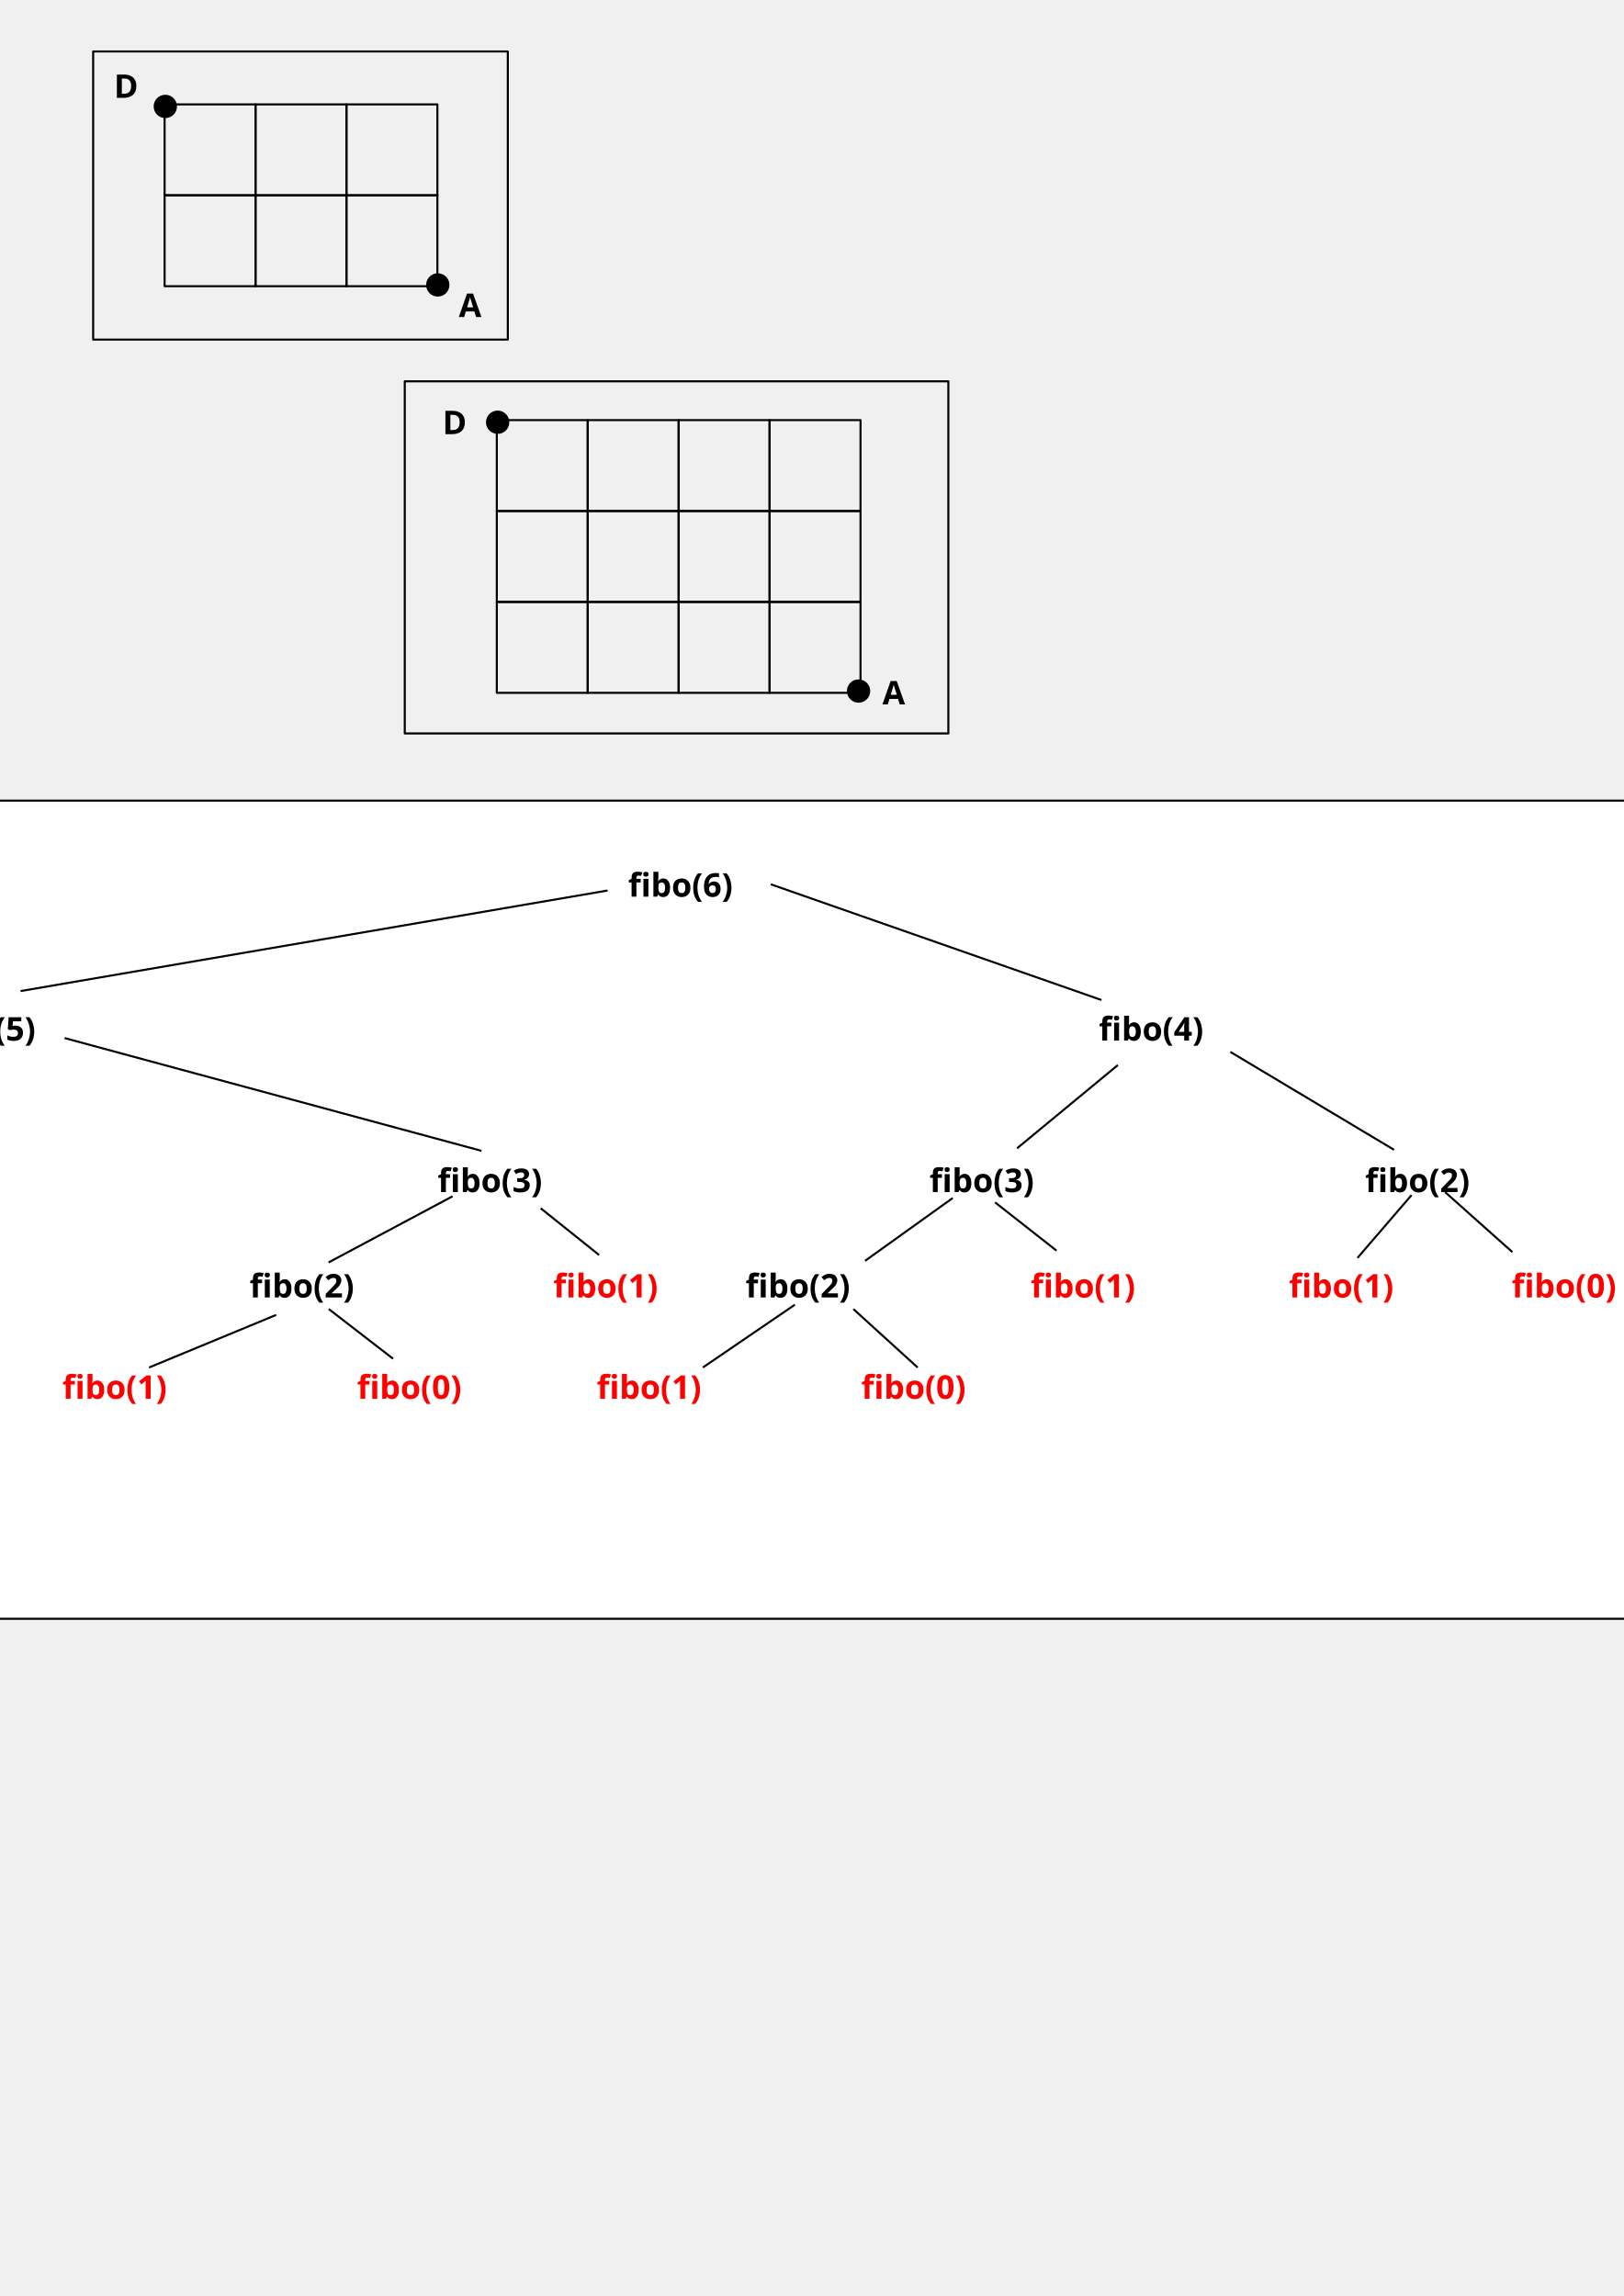
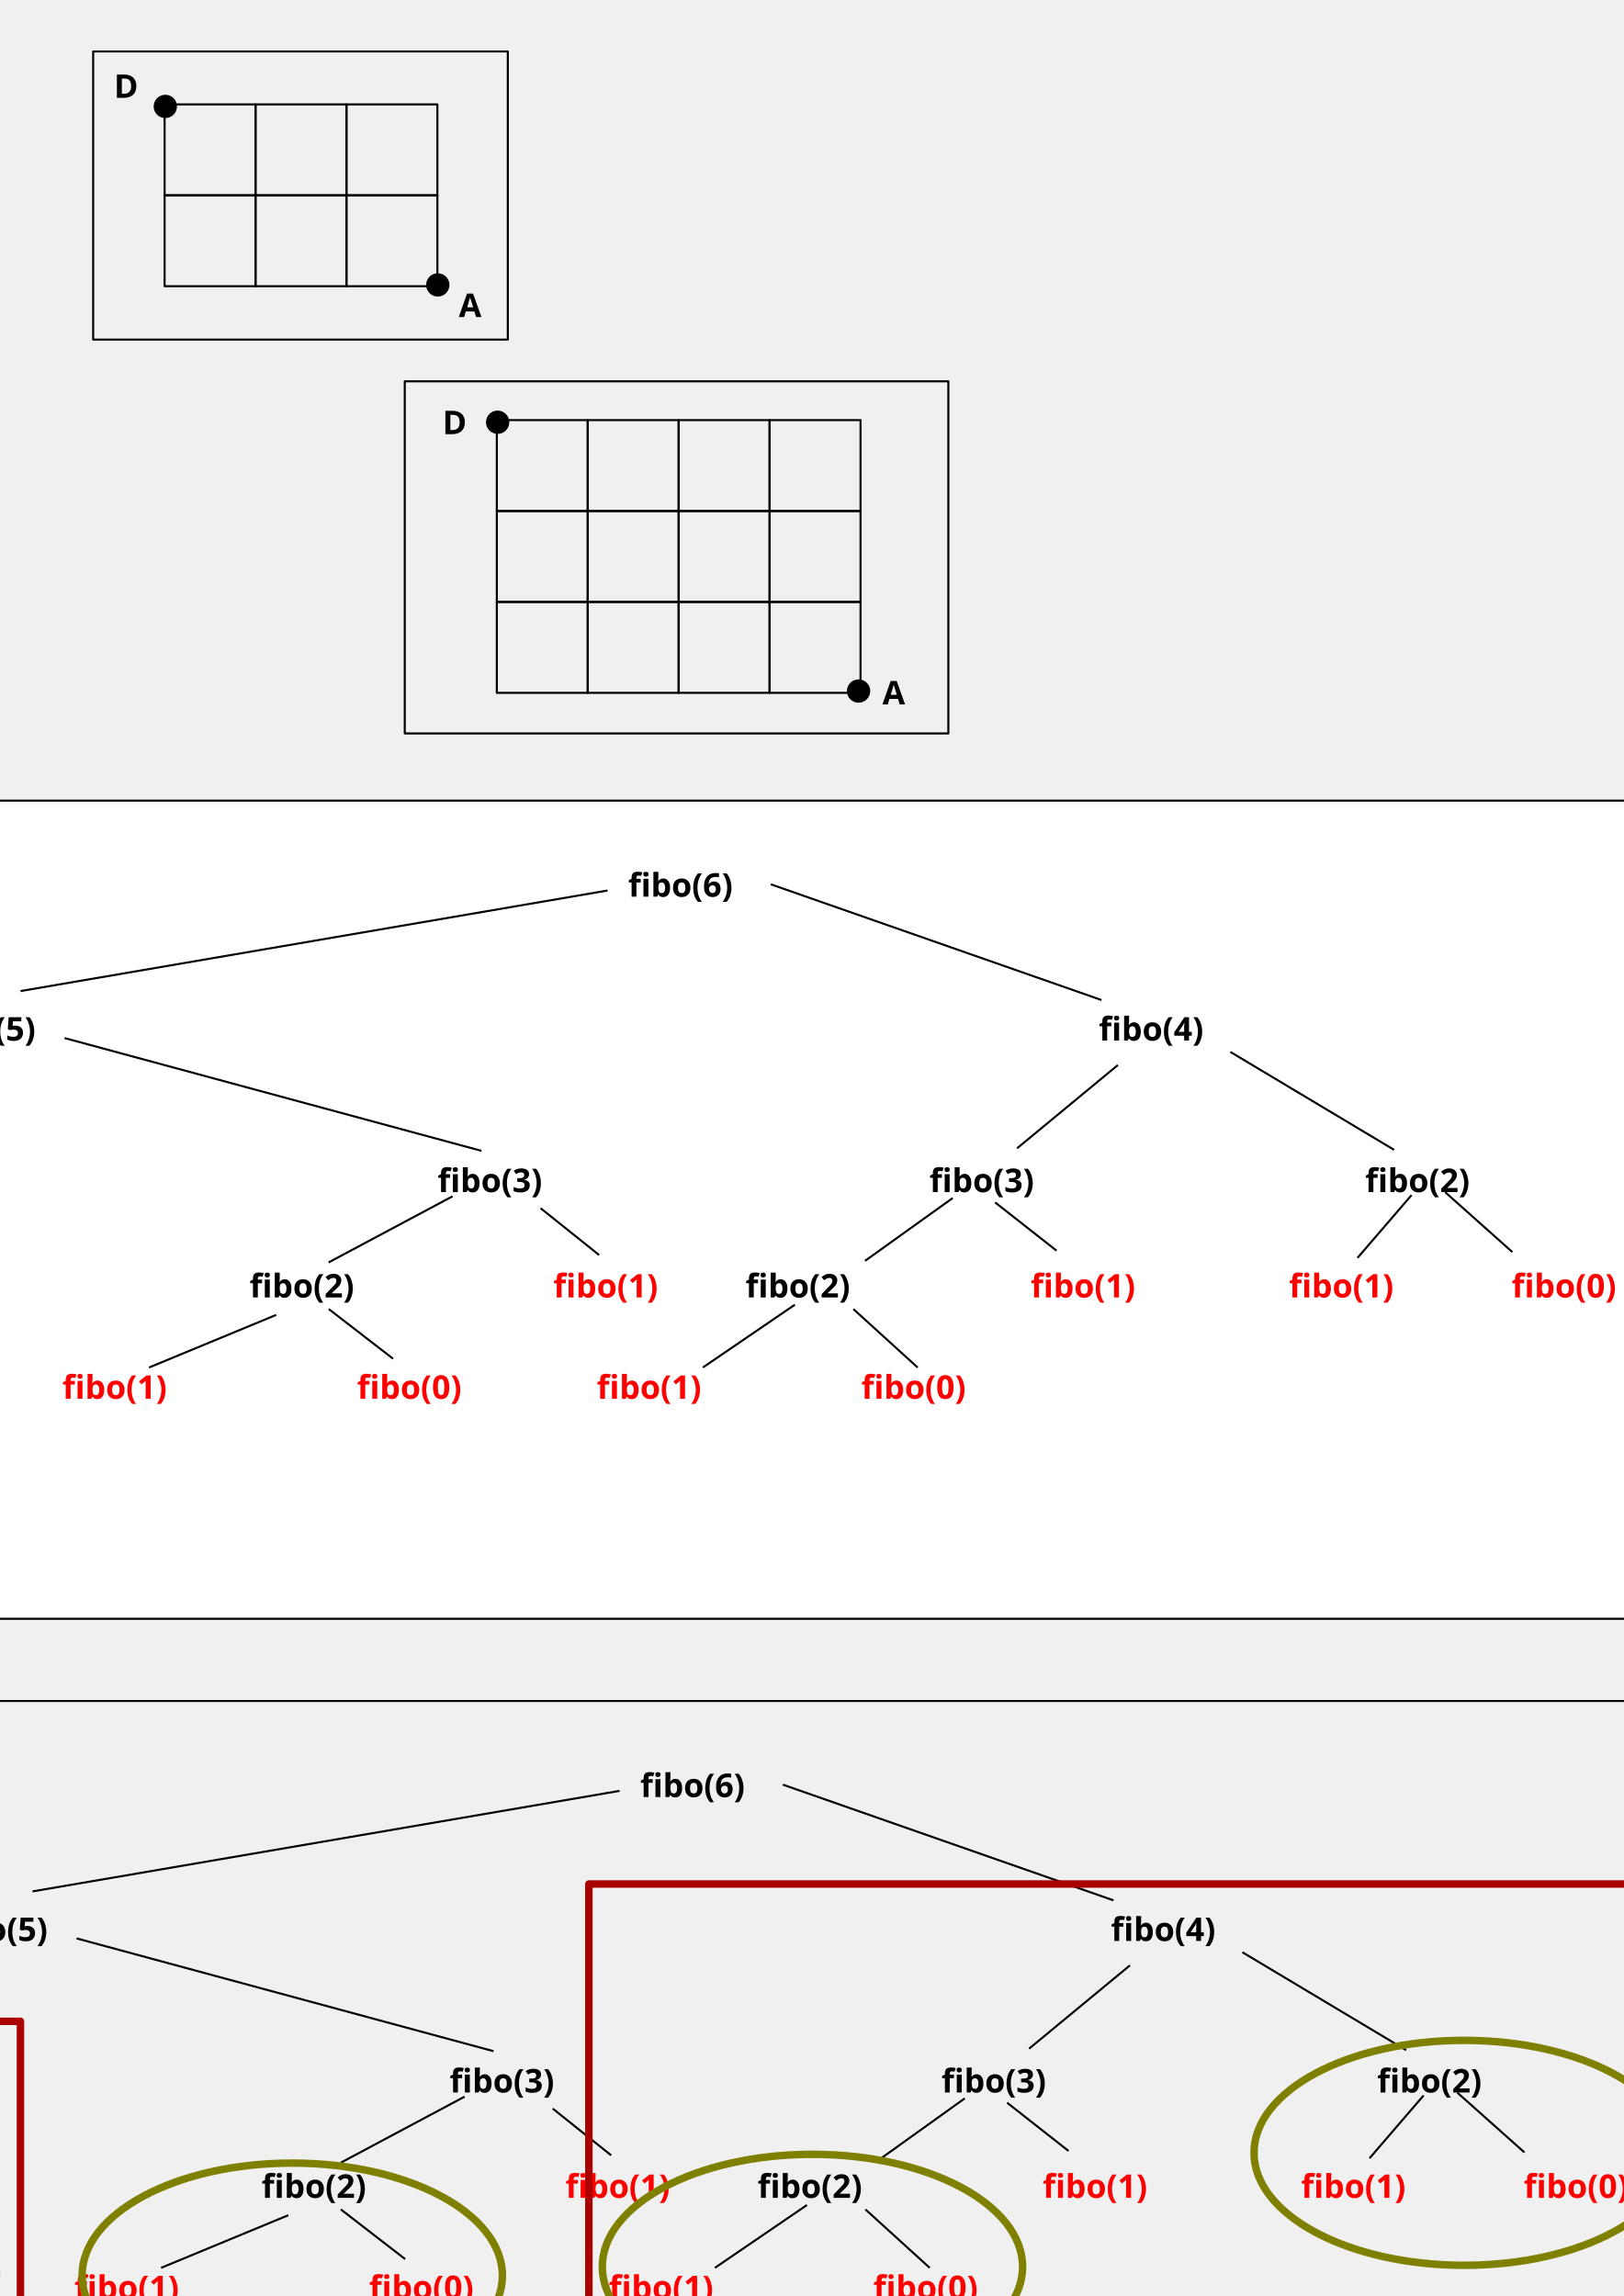
<svg xmlns="http://www.w3.org/2000/svg" width="210mm" height="297mm" viewBox="0 0 210 297" version="1.1" id="svg8">
  <defs id="defs2" />
  <g id="layer1">
    <g id="g1070" transform="translate(0.5669643,-2.645833)">
      <g id="g1055">
        <rect style="fill:none;stroke:#000000;stroke-width:0.265;stroke-linecap:round;stroke-linejoin:round;paint-order:markers fill stroke" id="rect833" width="11.76" height="11.76" x="20.722" y="16.149" />
        <rect style="fill:none;stroke:#000000;stroke-width:0.265;stroke-linecap:round;stroke-linejoin:round;paint-order:markers fill stroke" id="rect833-6" width="11.76" height="11.76" x="32.482" y="16.149" />
        <rect style="fill:none;stroke:#000000;stroke-width:0.265;stroke-linecap:round;stroke-linejoin:round;paint-order:markers fill stroke" id="rect833-8" width="11.76" height="11.76" x="44.242" y="16.149" />
        <rect style="fill:none;stroke:#000000;stroke-width:0.265;stroke-linecap:round;stroke-linejoin:round;paint-order:markers fill stroke" id="rect833-45" width="11.76" height="11.76" x="20.722" y="27.909" />
        <rect style="fill:none;stroke:#000000;stroke-width:0.265;stroke-linecap:round;stroke-linejoin:round;paint-order:markers fill stroke" id="rect833-6-1" width="11.76" height="11.76" x="32.482" y="27.909" />
        <rect style="fill:none;stroke:#000000;stroke-width:0.265;stroke-linecap:round;stroke-linejoin:round;paint-order:markers fill stroke" id="rect833-8-4" width="11.76" height="11.76" x="44.242" y="27.909" />
        <circle style="fill:#000000;stroke:#000000;stroke-width:0.265;stroke-linecap:round;stroke-linejoin:round;paint-order:markers fill stroke" id="path958" cx="20.814" cy="16.412" r="1.375" />
        <circle style="fill:#000000;stroke:#000000;stroke-width:0.265;stroke-linecap:round;stroke-linejoin:round;paint-order:markers fill stroke" id="path958-3" cx="56.053" cy="39.502" r="1.375" />
        <text xml:space="preserve" style="font-weight:bold;font-size:4.233px;line-height:1.25;font-family:sans-serif;-inkscape-font-specification:'sans-serif Bold';stroke-width:0.265" x="14.174" y="15.308" id="text989">
          <tspan id="tspan987" x="14.174" y="15.308" style="stroke-width:0.265">D</tspan>
        </text>
        <text xml:space="preserve" style="font-weight:bold;font-size:4.233px;line-height:1.25;font-family:sans-serif;-inkscape-font-specification:'sans-serif Bold';stroke-width:0.265" x="58.775" y="43.656" id="text993">
          <tspan id="tspan991" x="58.775" y="43.656" style="stroke-width:0.265">A</tspan>
        </text>
      </g>
    </g>
    <g id="g1111" transform="translate(0.1063077,-0.3779807)">
      <g id="g1090">
        <rect style="fill:none;stroke:#000000;stroke-width:0.265;stroke-linecap:round;stroke-linejoin:round;paint-order:markers fill stroke" id="rect833-0" width="11.76" height="11.76" x="75.909" y="66.481" />
        <rect style="fill:none;stroke:#000000;stroke-width:0.265;stroke-linecap:round;stroke-linejoin:round;paint-order:markers fill stroke" id="rect833-6-5" width="11.76" height="11.76" x="87.669" y="66.481" />
        <rect style="fill:none;stroke:#000000;stroke-width:0.265;stroke-linecap:round;stroke-linejoin:round;paint-order:markers fill stroke" id="rect833-8-1" width="11.76" height="11.76" x="99.429" y="66.481" />
        <rect style="fill:none;stroke:#000000;stroke-width:0.265;stroke-linecap:round;stroke-linejoin:round;paint-order:markers fill stroke" id="rect833-45-5" width="11.76" height="11.76" x="75.909" y="78.241" />
        <rect style="fill:none;stroke:#000000;stroke-width:0.265;stroke-linecap:round;stroke-linejoin:round;paint-order:markers fill stroke" id="rect833-6-1-0" width="11.76" height="11.76" x="87.669" y="78.241" />
        <rect style="fill:none;stroke:#000000;stroke-width:0.265;stroke-linecap:round;stroke-linejoin:round;paint-order:markers fill stroke" id="rect833-8-4-8" width="11.76" height="11.76" x="99.429" y="78.241" />
        <rect style="fill:none;stroke:#000000;stroke-width:0.265;stroke-linecap:round;stroke-linejoin:round;paint-order:markers fill stroke" id="rect833-0-4" width="11.76" height="11.76" x="75.909" y="54.721" />
        <rect style="fill:none;stroke:#000000;stroke-width:0.265;stroke-linecap:round;stroke-linejoin:round;paint-order:markers fill stroke" id="rect833-6-5-7" width="11.76" height="11.76" x="87.669" y="54.721" />
        <rect style="fill:none;stroke:#000000;stroke-width:0.265;stroke-linecap:round;stroke-linejoin:round;paint-order:markers fill stroke" id="rect833-8-1-0" width="11.76" height="11.76" x="99.429" y="54.721" />
        <rect style="fill:none;stroke:#000000;stroke-width:0.265;stroke-linecap:round;stroke-linejoin:round;paint-order:markers fill stroke" id="rect833-8-1-5" width="11.76" height="11.76" x="64.149" y="66.481" />
        <rect style="fill:none;stroke:#000000;stroke-width:0.265;stroke-linecap:round;stroke-linejoin:round;paint-order:markers fill stroke" id="rect833-8-4-8-1" width="11.76" height="11.76" x="64.149" y="78.241" />
        <rect style="fill:none;stroke:#000000;stroke-width:0.265;stroke-linecap:round;stroke-linejoin:round;paint-order:markers fill stroke" id="rect833-8-1-0-7" width="11.76" height="11.76" x="64.149" y="54.721" />
        <circle style="fill:#000000;stroke:#000000;stroke-width:0.265;stroke-linecap:round;stroke-linejoin:round;paint-order:markers fill stroke" id="path958-5" cx="64.256" cy="54.996" r="1.375" />
        <circle style="fill:#000000;stroke:#000000;stroke-width:0.265;stroke-linecap:round;stroke-linejoin:round;paint-order:markers fill stroke" id="path958-9" cx="110.936" cy="89.769" r="1.375" />
        <text xml:space="preserve" style="font-weight:bold;font-size:4.233px;line-height:1.25;font-family:sans-serif;-inkscape-font-specification:'sans-serif Bold';stroke-width:0.265" x="57.124" y="56.539" id="text989-6">
          <tspan id="tspan987-0" x="57.124" y="56.539" style="stroke-width:0.265">D</tspan>
        </text>
        <text xml:space="preserve" style="font-weight:bold;font-size:4.233px;line-height:1.25;font-family:sans-serif;-inkscape-font-specification:'sans-serif Bold';stroke-width:0.265" x="114.023" y="91.501" id="text993-6">
          <tspan id="tspan991-4" x="114.023" y="91.501" style="stroke-width:0.265">A</tspan>
        </text>
      </g>
    </g>
    <rect style="fill:none;stroke:#000000;stroke-width:0.265;stroke-linecap:round;stroke-linejoin:round;paint-order:markers fill stroke" id="rect1039" width="53.628" height="37.27" x="12.05" y="6.658" />
    <rect style="fill:none;stroke:#000000;stroke-width:0.265;stroke-linecap:round;stroke-linejoin:round;paint-order:markers fill stroke" id="rect1041" width="70.304" height="45.546" x="52.35" y="49.326" />
    <rect style="fill:#ffffff;stroke:#000000;stroke-width:0.265;stroke-linecap:round;stroke-linejoin:round;paint-order:markers fill stroke" id="rect1483" width="345.092" height="105.833" x="-128.134" y="103.565" />
    <text xml:space="preserve" style="font-weight:bold;font-size:4.233px;line-height:1.25;font-family:sans-serif;-inkscape-font-specification:'sans-serif Bold';fill:#ff0000;stroke-width:0.265" x="195.516" y="167.838" id="text1115-4-0-1-7-4-8">
      <tspan x="195.516" y="167.838" style="fill:#ff0000;stroke-width:0.265" id="tspan1169-6-6-1-7">fibo(0)</tspan>
    </text>
    <text xml:space="preserve" style="font-weight:bold;font-size:4.233px;line-height:1.25;font-family:sans-serif;-inkscape-font-specification:'sans-serif Bold';fill:#ff0000;stroke-width:0.265" x="166.719" y="167.838" id="text1115-4-0-1-7-4-5-4">
      <tspan x="166.719" y="167.838" style="fill:#ff0000;stroke-width:0.265" id="tspan1169-6-6-1-59-0">fibo(1)</tspan>
    </text>
    <path style="fill:none;stroke:#000000;stroke-width:0.265px;stroke-linecap:butt;stroke-linejoin:miter;stroke-opacity:1" d="m 182.562,154.592 -6.993,8.126" id="path1479" />
    <path style="fill:none;stroke:#000000;stroke-width:0.265px;stroke-linecap:butt;stroke-linejoin:miter;stroke-opacity:1" d="m 186.909,154.214 8.693,7.749" id="path1481" />
    <text xml:space="preserve" style="font-weight:bold;font-size:4.233px;line-height:1.25;font-family:sans-serif;-inkscape-font-specification:'sans-serif Bold';stroke-width:0.265" x="176.561" y="154.207" id="text1115-4-0-1-7">
      <tspan x="176.561" y="154.207" style="stroke-width:0.265" id="tspan1169-6-6">fibo(2)</tspan>
    </text>
    <path style="fill:none;stroke:#000000;stroke-width:0.265px;stroke-linecap:butt;stroke-linejoin:miter;stroke-opacity:1" d="m 159.128,136.071 21.167,12.662" id="path1477" />
    <path style="fill:none;stroke:#000000;stroke-width:0.265px;stroke-linecap:butt;stroke-linejoin:miter;stroke-opacity:1" d="m 128.701,155.537 7.938,6.237" id="path1473" />
    <text xml:space="preserve" style="font-weight:bold;font-size:4.233px;line-height:1.25;font-family:sans-serif;-inkscape-font-specification:'sans-serif Bold';fill:#ff0000;stroke-width:0.265" x="133.31" y="167.838" id="text1115-4-0-1-7-4-5">
      <tspan x="133.31" y="167.838" style="fill:#ff0000;stroke-width:0.265" id="tspan1169-6-6-1-59">fibo(1)</tspan>
    </text>
    <text xml:space="preserve" style="font-weight:bold;font-size:4.233px;line-height:1.25;font-family:sans-serif;-inkscape-font-specification:'sans-serif Bold';stroke-width:0.265" x="96.427" y="167.838" id="text1115-4-0-1-7-9">
      <tspan x="96.427" y="167.838" style="stroke-width:0.265" id="tspan1169-6-6-8">fibo(2)</tspan>
    </text>
    <path style="fill:none;stroke:#000000;stroke-width:0.265px;stroke-linecap:butt;stroke-linejoin:miter;stroke-opacity:1" d="m 69.926,156.293 7.56,6.048" id="path1465" />
    <path style="fill:none;stroke:#000000;stroke-width:0.265px;stroke-linecap:butt;stroke-linejoin:miter;stroke-opacity:1" d="m 123.22,154.97 -11.339,8.126" id="path1469" />
    <text xml:space="preserve" style="font-weight:bold;font-size:4.233px;line-height:1.25;font-family:sans-serif;-inkscape-font-specification:'sans-serif Bold';fill:#ff0000;stroke-width:0.265" x="46.18" y="180.934" id="text1115-4-0-1-7-4-8-6">
      <tspan x="46.18" y="180.934" style="fill:#ff0000;stroke-width:0.265" id="tspan1169-6-6-1-7-2">fibo(0)</tspan>
    </text>
    <text xml:space="preserve" style="font-weight:bold;font-size:4.233px;line-height:1.25;font-family:sans-serif;-inkscape-font-specification:'sans-serif Bold';fill:#ff0000;stroke-width:0.265" x="77.183" y="180.934" id="text1115-4-0-1-7-4-4">
      <tspan x="77.183" y="180.934" style="fill:#ff0000;stroke-width:0.265" id="tspan1169-6-6-1-0">fibo(1)</tspan>
    </text>
    <text xml:space="preserve" style="font-weight:bold;font-size:4.233px;line-height:1.25;font-family:sans-serif;-inkscape-font-specification:'sans-serif Bold';fill:#ff0000;stroke-width:0.265" x="111.394" y="180.934" id="text1115-4-0-1-7-4-8-2">
      <tspan x="111.394" y="180.934" style="fill:#ff0000;stroke-width:0.265" id="tspan1169-6-6-1-7-0">fibo(0)</tspan>
    </text>
    <path style="fill:none;stroke:#000000;stroke-width:0.265px;stroke-linecap:butt;stroke-linejoin:miter;stroke-opacity:1" d="m 102.81,168.766 -11.906,8.126" id="path1467" />
    <path style="fill:none;stroke:#000000;stroke-width:0.265px;stroke-linecap:butt;stroke-linejoin:miter;stroke-opacity:1" d="m 42.522,169.333 8.315,6.426" id="path1463" />
    <text xml:space="preserve" style="font-weight:bold;font-size:4.233px;line-height:1.25;font-family:sans-serif;-inkscape-font-specification:'sans-serif Bold';stroke-width:0.265;fill:#ff0000;" x="71.571" y="167.838" id="text1115-4-0-1-7-4-1-5-0">
      <tspan x="71.571" y="167.838" style="stroke-width:0.265;fill:#ff0000;" id="tspan1169-6-6-1-5-3-1">fibo(1)</tspan>
    </text>
    <path style="fill:none;stroke:#000000;stroke-width:0.265px;stroke-linecap:butt;stroke-linejoin:miter;stroke-opacity:1" d="m 110.369,169.333 8.315,7.56" id="path1475" />
    <text xml:space="preserve" style="font-weight:bold;font-size:4.233px;line-height:1.25;font-family:sans-serif;-inkscape-font-specification:'sans-serif Bold';stroke-width:0.265" x="120.214" y="154.207" id="text1115-4-0-2">
      <tspan x="120.214" y="154.207" style="stroke-width:0.265" id="tspan1169-1">fibo(3)</tspan>
    </text>
    <path style="fill:none;stroke:#000000;stroke-width:0.265px;stroke-linecap:butt;stroke-linejoin:miter;stroke-opacity:1" d="m 144.576,137.772 -13.04,10.772" id="path1471" />
    <text xml:space="preserve" style="font-weight:bold;font-size:4.233px;line-height:1.25;font-family:sans-serif;-inkscape-font-specification:'sans-serif Bold';stroke-width:0.265" x="142.13" y="134.605" id="text1115-4">
      <tspan id="tspan1113-8" x="142.13" y="134.605" style="stroke-width:0.265">fibo(4)</tspan>
    </text>
    <path style="fill:none;stroke:#000000;stroke-width:0.265px;stroke-linecap:butt;stroke-linejoin:miter;stroke-opacity:1" d="m 99.692,114.391 42.763,14.967" id="path1417" />
    <text xml:space="preserve" style="font-weight:bold;font-size:4.233px;line-height:1.25;font-family:sans-serif;-inkscape-font-specification:'sans-serif Bold';fill:#ff0000;stroke-width:0.265" x="8.067" y="180.934" id="text1115-4-0-1-7-4-1-5-8">
      <tspan x="8.067" y="180.934" style="fill:#ff0000;stroke-width:0.265" id="tspan1169-6-6-1-5-3-0">fibo(1)</tspan>
    </text>
    <text xml:space="preserve" style="font-weight:bold;font-size:4.233px;line-height:1.25;font-family:sans-serif;-inkscape-font-specification:'sans-serif Bold';stroke-width:0.265" x="32.282" y="167.838" id="text1115-4-0-1-7-3-3">
      <tspan x="32.282" y="167.838" style="stroke-width:0.265" id="tspan1169-6-6-3-5">fibo(2)</tspan>
    </text>
    <path style="fill:none;stroke:#000000;stroke-width:0.265px;stroke-linecap:butt;stroke-linejoin:miter;stroke-opacity:1" d="m 35.719,170.089 -16.442,6.804" id="path1461" />
    <path style="fill:none;stroke:#000000;stroke-width:0.265px;stroke-linecap:butt;stroke-linejoin:miter;stroke-opacity:1" d="m 58.532,154.749 -16.036,8.553" id="path1439" />
    <text xml:space="preserve" style="font-weight:bold;font-size:4.233px;line-height:1.25;font-family:sans-serif;-inkscape-font-specification:'sans-serif Bold';stroke-width:0.265" x="56.604" y="154.207" id="text1115-4-0">
      <tspan x="56.604" y="154.207" style="stroke-width:0.265" id="tspan1169">fibo(3)</tspan>
    </text>
    <path style="fill:none;stroke:#000000;stroke-width:0.265px;stroke-linecap:butt;stroke-linejoin:miter;stroke-opacity:1" d="M 8.352,134.28 62.274,148.869" id="path1437" />
    <text xml:space="preserve" style="font-weight:bold;font-size:4.233px;line-height:1.25;font-family:sans-serif;-inkscape-font-specification:'sans-serif Bold';fill:#ff0000;stroke-width:0.265" x="-54.313" y="180.934" id="text1115-4-0-1-7-4-1-5">
      <tspan x="-54.313" y="180.934" style="fill:#ff0000;stroke-width:0.265" id="tspan1169-6-6-1-5-3">fibo(1)</tspan>
    </text>
    <text xml:space="preserve" style="font-weight:bold;font-size:4.233px;line-height:1.25;font-family:sans-serif;-inkscape-font-specification:'sans-serif Bold';fill:#ff0000;stroke-width:0.265" x="-18.499" y="180.934" id="text1115-4-0-1-7-4-1-5-3">
      <tspan x="-18.499" y="180.934" style="fill:#ff0000;stroke-width:0.265" id="tspan1169-6-6-1-5-3-8">fibo(0)</tspan>
    </text>
    <path style="fill:#ff0000;stroke:#000000;stroke-width:0.265px;stroke-linecap:butt;stroke-linejoin:miter;stroke-opacity:1" d="m -32.34,169.182 -13.898,8.018" id="path1433" />
    <path style="fill:none;stroke:#000000;stroke-width:0.265px;stroke-linecap:butt;stroke-linejoin:miter;stroke-opacity:1" d="m -21.382,170.251 9.622,6.682" id="path1435" />
    <text xml:space="preserve" style="font-weight:bold;font-size:4.233px;line-height:1.25;font-family:sans-serif;-inkscape-font-specification:'sans-serif Bold';stroke-width:0.265" x="-37.742" y="167.838" id="text1115-4-0-1-7-3">
      <tspan x="-37.742" y="167.838" style="stroke-width:0.265" id="tspan1169-6-6-3">fibo(2)</tspan>
    </text>
    <path style="fill:none;stroke:#000000;stroke-width:0.265px;stroke-linecap:butt;stroke-linejoin:miter;stroke-opacity:1" d="m -42.229,155.551 13.096,6.949" id="path1423" />
    <path style="fill:none;stroke:#000000;stroke-width:0.265px;stroke-linecap:butt;stroke-linejoin:miter;stroke-opacity:1" d="m -73.499,168.914 4.276,6.682" id="path1431" />
    <text xml:space="preserve" style="font-weight:bold;font-size:4.233px;line-height:1.25;font-family:sans-serif;-inkscape-font-specification:'sans-serif Bold';fill:#ff0000;stroke-width:0.265" x="-76.497" y="180.934" id="text1115-4-0-1-7-4-1">
      <tspan x="-76.497" y="180.934" style="fill:#ff0000;stroke-width:0.265" id="tspan1169-6-6-1-5">fibo(1)</tspan>
    </text>
    <text xml:space="preserve" style="font-weight:bold;font-size:4.233px;line-height:1.25;font-family:sans-serif;-inkscape-font-specification:'sans-serif Bold';stroke-width:0.265;fill:#ff0000;" x="-120.863" y="196.169" id="text1115-4-0-1-7-4">
      <tspan x="-120.863" y="196.169" style="stroke-width:0.265;fill:#ff0000;" id="tspan1169-6-6-1">fibo(1)</tspan>
    </text>
    <text xml:space="preserve" style="font-weight:bold;font-size:4.233px;line-height:1.25;font-family:sans-serif;-inkscape-font-specification:'sans-serif Bold';fill:#ff0000;stroke-width:0.265" x="-92.533" y="196.169" id="text1115-4-0-1-7-4-8-0">
      <tspan x="-92.533" y="196.169" style="fill:#ff0000;stroke-width:0.265" id="tspan1169-6-6-1-7-1">fibo(0)</tspan>
    </text>
    <path style="fill:none;stroke:#000000;stroke-width:0.265px;stroke-linecap:butt;stroke-linejoin:miter;stroke-opacity:1" d="m -93.544,182.011 9.354,9.622" id="path1429" />
    <text xml:space="preserve" style="font-weight:bold;font-size:4.233px;line-height:1.25;font-family:sans-serif;-inkscape-font-specification:'sans-serif Bold';stroke-width:0.265" x="-104.827" y="180.934" id="text1115-4-0-1-7-6">
      <tspan x="-104.827" y="180.934" style="stroke-width:0.265" id="tspan1169-6-6-7">fibo(2)</tspan>
    </text>
    <text xml:space="preserve" style="font-weight:bold;font-size:4.233px;line-height:1.25;font-family:sans-serif;-inkscape-font-specification:'sans-serif Bold';stroke-width:0.265" x="-86.653" y="167.838" id="text1115-4-0-1">
      <tspan x="-86.653" y="167.838" style="stroke-width:0.265" id="tspan1169-6">fibo(3)</tspan>
    </text>
    <text xml:space="preserve" style="font-weight:bold;font-size:4.233px;line-height:1.25;font-family:sans-serif;-inkscape-font-specification:'sans-serif Bold';stroke-width:0.265" x="-59.391" y="154.207" id="text1115-4-8">
      <tspan id="tspan1113-8-4" x="-59.391" y="154.207" style="stroke-width:0.265">fibo(4)</tspan>
    </text>
    <path style="fill:none;stroke:#000000;stroke-width:0.265px;stroke-linecap:butt;stroke-linejoin:miter;stroke-opacity:1" d="m -58.799,153.947 -18.442,6.682" id="path1421" />
    <path style="fill:none;stroke:#000000;stroke-width:0.265px;stroke-linecap:butt;stroke-linejoin:miter;stroke-opacity:1" d="m -103.166,182.812 -10.958,8.018" id="path1427" />
    <path style="fill:none;stroke:#000000;stroke-width:0.265px;stroke-linecap:butt;stroke-linejoin:miter;stroke-opacity:1" d="m -86.935,168.577 -9.449,6.048" id="path1441" />
    <path style="fill:none;stroke:#000000;stroke-width:0.265px;stroke-linecap:butt;stroke-linejoin:miter;stroke-opacity:1" d="m -12.736,137.571 -27.224,10.496" id="path1419" />
    <text xml:space="preserve" style="font-weight:bold;font-size:4.233px;line-height:1.25;font-family:sans-serif;-inkscape-font-specification:'sans-serif Bold';stroke-width:0.265" x="-8.922" y="134.605" id="text1115-5">
      <tspan id="tspan1113-4" x="-8.922" y="134.605" style="stroke-width:0.265">fibo(5)</tspan>
    </text>
    <path style="fill:none;stroke:#000000;stroke-width:0.265px;stroke-linecap:butt;stroke-linejoin:miter;stroke-opacity:1" d="M 78.577,115.193 2.655,128.198" id="path1415" />
    <text xml:space="preserve" style="font-weight:bold;font-size:4.233px;line-height:1.25;font-family:sans-serif;-inkscape-font-specification:'sans-serif Bold';stroke-width:0.265" x="81.25" y="115.995" id="text1115">
      <tspan id="tspan1113" x="81.25" y="115.995" style="stroke-width:0.265">fibo(6)</tspan>
    </text>
+     <rect style="fill:none;stroke:#000000;stroke-width:0.265;stroke-linecap:round;stroke-linejoin:round;paint-order:markers fill stroke" id="rect1483-4" width="345.092" height="105.833" x="-126.576" y="220.029" />
+     <text xml:space="preserve" style="font-weight:bold;font-size:4.233px;line-height:1.25;font-family:sans-serif;-inkscape-font-specification:'sans-serif Bold';fill:#ff0000;stroke-width:0.265" x="197.074" y="284.302" id="text1115-4-0-1-7-4-8-26">
+       <tspan x="197.074" y="284.302" style="fill:#ff0000;stroke-width:0.265" id="tspan1169-6-6-1-7-5">fibo(0)</tspan>
+     </text>
+     <text xml:space="preserve" style="font-weight:bold;font-size:4.233px;line-height:1.25;font-family:sans-serif;-inkscape-font-specification:'sans-serif Bold';fill:#ff0000;stroke-width:0.265" x="168.277" y="284.302" id="text1115-4-0-1-7-4-5-4-2">
+       <tspan x="168.277" y="284.302" style="fill:#ff0000;stroke-width:0.265" id="tspan1169-6-6-1-59-0-3">fibo(1)</tspan>
+     </text>
+     <path style="fill:none;stroke:#000000;stroke-width:0.265px;stroke-linecap:butt;stroke-linejoin:miter;stroke-opacity:1" d="m 184.121,271.056 -6.993,8.126" id="path1479-7" />
+     <path style="fill:none;stroke:#000000;stroke-width:0.265px;stroke-linecap:butt;stroke-linejoin:miter;stroke-opacity:1" d="m 188.467,270.678 8.693,7.749" id="path1481-5" />
+     <text xml:space="preserve" style="font-weight:bold;font-size:4.233px;line-height:1.25;font-family:sans-serif;-inkscape-font-specification:'sans-serif Bold';stroke-width:0.265" x="178.119" y="270.671" id="text1115-4-0-1-7-32">
+       <tspan x="178.119" y="270.671" style="stroke-width:0.265" id="tspan1169-6-6-6">fibo(2)</tspan>
+     </text>
+     <path style="fill:none;stroke:#000000;stroke-width:0.265px;stroke-linecap:butt;stroke-linejoin:miter;stroke-opacity:1" d="m 160.686,252.535 21.167,12.662" id="path1477-1" />
+     <path style="fill:none;stroke:#000000;stroke-width:0.265px;stroke-linecap:butt;stroke-linejoin:miter;stroke-opacity:1" d="m 130.259,272.001 7.938,6.237" id="path1473-6" />
+     <text xml:space="preserve" style="font-weight:bold;font-size:4.233px;line-height:1.25;font-family:sans-serif;-inkscape-font-specification:'sans-serif Bold';fill:#ff0000;stroke-width:0.265" x="134.868" y="284.302" id="text1115-4-0-1-7-4-5-5">
+       <tspan x="134.868" y="284.302" style="fill:#ff0000;stroke-width:0.265" id="tspan1169-6-6-1-59-3">fibo(1)</tspan>
+     </text>
+     <text xml:space="preserve" style="font-weight:bold;font-size:4.233px;line-height:1.25;font-family:sans-serif;-inkscape-font-specification:'sans-serif Bold';stroke-width:0.265" x="97.985" y="284.302" id="text1115-4-0-1-7-9-9">
+       <tspan x="97.985" y="284.302" style="stroke-width:0.265" id="tspan1169-6-6-8-7">fibo(2)</tspan>
+     </text>
+     <path style="fill:none;stroke:#000000;stroke-width:0.265px;stroke-linecap:butt;stroke-linejoin:miter;stroke-opacity:1" d="m 71.484,272.757 7.56,6.048" id="path1465-9" />
+     <path style="fill:none;stroke:#000000;stroke-width:0.265px;stroke-linecap:butt;stroke-linejoin:miter;stroke-opacity:1" d="m 124.778,271.434 -11.339,8.126" id="path1469-3" />
+     <text xml:space="preserve" style="font-weight:bold;font-size:4.233px;line-height:1.25;font-family:sans-serif;-inkscape-font-specification:'sans-serif Bold';fill:#ff0000;stroke-width:0.265" x="47.738" y="297.398" id="text1115-4-0-1-7-4-8-6-0">
+       <tspan x="47.738" y="297.398" style="fill:#ff0000;stroke-width:0.265" id="tspan1169-6-6-1-7-2-8">fibo(0)</tspan>
+     </text>
+     <text xml:space="preserve" style="font-weight:bold;font-size:4.233px;line-height:1.25;font-family:sans-serif;-inkscape-font-specification:'sans-serif Bold';fill:#ff0000;stroke-width:0.265" x="78.742" y="297.398" id="text1115-4-0-1-7-4-4-7">
+       <tspan x="78.742" y="297.398" style="fill:#ff0000;stroke-width:0.265" id="tspan1169-6-6-1-0-6">fibo(1)</tspan>
+     </text>
+     <text xml:space="preserve" style="font-weight:bold;font-size:4.233px;line-height:1.25;font-family:sans-serif;-inkscape-font-specification:'sans-serif Bold';fill:#ff0000;stroke-width:0.265" x="112.952" y="297.398" id="text1115-4-0-1-7-4-8-2-0">
+       <tspan x="112.952" y="297.398" style="fill:#ff0000;stroke-width:0.265" id="tspan1169-6-6-1-7-0-5">fibo(0)</tspan>
+     </text>
+     <path style="fill:none;stroke:#000000;stroke-width:0.265px;stroke-linecap:butt;stroke-linejoin:miter;stroke-opacity:1" d="m 104.368,285.23 -11.906,8.126" id="path1467-2" />
+     <path style="fill:none;stroke:#000000;stroke-width:0.265px;stroke-linecap:butt;stroke-linejoin:miter;stroke-opacity:1" d="m 44.08,285.797 8.315,6.426" id="path1463-7" />
+     <text xml:space="preserve" style="font-weight:bold;font-size:4.233px;line-height:1.25;font-family:sans-serif;-inkscape-font-specification:'sans-serif Bold';fill:#ff0000;stroke-width:0.265" x="73.129" y="284.302" id="text1115-4-0-1-7-4-1-5-0-7">
+       <tspan x="73.129" y="284.302" style="fill:#ff0000;stroke-width:0.265" id="tspan1169-6-6-1-5-3-1-4">fibo(1)</tspan>
+     </text>
+     <path style="fill:none;stroke:#000000;stroke-width:0.265px;stroke-linecap:butt;stroke-linejoin:miter;stroke-opacity:1" d="m 111.927,285.797 8.315,7.56" id="path1475-2" />
+     <text xml:space="preserve" style="font-weight:bold;font-size:4.233px;line-height:1.25;font-family:sans-serif;-inkscape-font-specification:'sans-serif Bold';stroke-width:0.265" x="121.772" y="270.671" id="text1115-4-0-2-4">
+       <tspan x="121.772" y="270.671" style="stroke-width:0.265" id="tspan1169-1-0">fibo(3)</tspan>
+     </text>
+     <path style="fill:none;stroke:#000000;stroke-width:0.265px;stroke-linecap:butt;stroke-linejoin:miter;stroke-opacity:1" d="m 146.134,254.236 -13.04,10.772" id="path1471-7" />
+     <text xml:space="preserve" style="font-weight:bold;font-size:4.233px;line-height:1.25;font-family:sans-serif;-inkscape-font-specification:'sans-serif Bold';stroke-width:0.265" x="143.688" y="251.069" id="text1115-4-7">
+       <tspan id="tspan1113-8-41" x="143.688" y="251.069" style="stroke-width:0.265">fibo(4)</tspan>
+     </text>
+     <path style="fill:none;stroke:#000000;stroke-width:0.265px;stroke-linecap:butt;stroke-linejoin:miter;stroke-opacity:1" d="m 101.25,230.855 42.763,14.967" id="path1417-4" />
+     <text xml:space="preserve" style="font-weight:bold;font-size:4.233px;line-height:1.25;font-family:sans-serif;-inkscape-font-specification:'sans-serif Bold';fill:#ff0000;stroke-width:0.265" x="9.625" y="297.398" id="text1115-4-0-1-7-4-1-5-8-8">
+       <tspan x="9.625" y="297.398" style="fill:#ff0000;stroke-width:0.265" id="tspan1169-6-6-1-5-3-0-7">fibo(1)</tspan>
+     </text>
+     <text xml:space="preserve" style="font-weight:bold;font-size:4.233px;line-height:1.25;font-family:sans-serif;-inkscape-font-specification:'sans-serif Bold';stroke-width:0.265" x="33.84" y="284.302" id="text1115-4-0-1-7-3-3-4">
+       <tspan x="33.84" y="284.302" style="stroke-width:0.265" id="tspan1169-6-6-3-5-6">fibo(2)</tspan>
+     </text>
+     <path style="fill:none;stroke:#000000;stroke-width:0.265px;stroke-linecap:butt;stroke-linejoin:miter;stroke-opacity:1" d="m 37.277,286.553 -16.442,6.804" id="path1461-7" />
+     <path style="fill:none;stroke:#000000;stroke-width:0.265px;stroke-linecap:butt;stroke-linejoin:miter;stroke-opacity:1" d="m 60.09,271.213 -16.036,8.553" id="path1439-0" />
+     <text xml:space="preserve" style="font-weight:bold;font-size:4.233px;line-height:1.25;font-family:sans-serif;-inkscape-font-specification:'sans-serif Bold';stroke-width:0.265" x="58.162" y="270.671" id="text1115-4-0-3">
+       <tspan x="58.162" y="270.671" style="stroke-width:0.265" id="tspan1169-0">fibo(3)</tspan>
+     </text>
+     <path style="fill:none;stroke:#000000;stroke-width:0.265px;stroke-linecap:butt;stroke-linejoin:miter;stroke-opacity:1" d="M 9.91,250.744 63.832,265.333" id="path1437-3" />
+     <text xml:space="preserve" style="font-weight:bold;font-size:4.233px;line-height:1.25;font-family:sans-serif;-inkscape-font-specification:'sans-serif Bold';fill:#ff0000;stroke-width:0.265" x="-52.755" y="297.398" id="text1115-4-0-1-7-4-1-5-08">
+       <tspan x="-52.755" y="297.398" style="fill:#ff0000;stroke-width:0.265" id="tspan1169-6-6-1-5-3-7">fibo(1)</tspan>
+     </text>
+     <text xml:space="preserve" style="font-weight:bold;font-size:4.233px;line-height:1.25;font-family:sans-serif;-inkscape-font-specification:'sans-serif Bold';fill:#ff0000;stroke-width:0.265" x="-16.941" y="297.398" id="text1115-4-0-1-7-4-1-5-3-7">
+       <tspan x="-16.941" y="297.398" style="fill:#ff0000;stroke-width:0.265" id="tspan1169-6-6-1-5-3-8-7">fibo(0)</tspan>
+     </text>
+     <path style="fill:#ff0000;stroke:#000000;stroke-width:0.265px;stroke-linecap:butt;stroke-linejoin:miter;stroke-opacity:1" d="m -30.781,285.645 -13.898,8.018" id="path1433-0" />
+     <path style="fill:none;stroke:#000000;stroke-width:0.265px;stroke-linecap:butt;stroke-linejoin:miter;stroke-opacity:1" d="m -19.823,286.714 9.622,6.682" id="path1435-0" />
+     <text xml:space="preserve" style="font-weight:bold;font-size:4.233px;line-height:1.25;font-family:sans-serif;-inkscape-font-specification:'sans-serif Bold';stroke-width:0.265" x="-36.184" y="284.302" id="text1115-4-0-1-7-3-33">
+       <tspan x="-36.184" y="284.302" style="stroke-width:0.265" id="tspan1169-6-6-3-8">fibo(2)</tspan>
+     </text>
+     <path style="fill:none;stroke:#000000;stroke-width:0.265px;stroke-linecap:butt;stroke-linejoin:miter;stroke-opacity:1" d="m -40.67,272.014 13.096,6.949" id="path1423-3" />
+     <path style="fill:none;stroke:#000000;stroke-width:0.265px;stroke-linecap:butt;stroke-linejoin:miter;stroke-opacity:1" d="m -71.941,285.378 4.276,6.682" id="path1431-6" />
+     <text xml:space="preserve" style="font-weight:bold;font-size:4.233px;line-height:1.25;font-family:sans-serif;-inkscape-font-specification:'sans-serif Bold';fill:#ff0000;stroke-width:0.265" x="-74.938" y="297.398" id="text1115-4-0-1-7-4-1-0">
+       <tspan x="-74.938" y="297.398" style="fill:#ff0000;stroke-width:0.265" id="tspan1169-6-6-1-5-0">fibo(1)</tspan>
+     </text>
+     <text xml:space="preserve" style="font-weight:bold;font-size:4.233px;line-height:1.25;font-family:sans-serif;-inkscape-font-specification:'sans-serif Bold';fill:#ff0000;stroke-width:0.265" x="-119.305" y="312.632" id="text1115-4-0-1-7-4-46">
+       <tspan x="-119.305" y="312.632" style="fill:#ff0000;stroke-width:0.265" id="tspan1169-6-6-1-58">fibo(1)</tspan>
+     </text>
+     <text xml:space="preserve" style="font-weight:bold;font-size:4.233px;line-height:1.25;font-family:sans-serif;-inkscape-font-specification:'sans-serif Bold';fill:#ff0000;stroke-width:0.265" x="-90.975" y="312.632" id="text1115-4-0-1-7-4-8-0-4">
+       <tspan x="-90.975" y="312.632" style="fill:#ff0000;stroke-width:0.265" id="tspan1169-6-6-1-7-1-6">fibo(0)</tspan>
+     </text>
+     <path style="fill:none;stroke:#000000;stroke-width:0.265px;stroke-linecap:butt;stroke-linejoin:miter;stroke-opacity:1" d="m -91.986,298.474 9.354,9.622" id="path1429-8" />
+     <text xml:space="preserve" style="font-weight:bold;font-size:4.233px;line-height:1.25;font-family:sans-serif;-inkscape-font-specification:'sans-serif Bold';stroke-width:0.265" x="-103.269" y="297.398" id="text1115-4-0-1-7-6-9">
+       <tspan x="-103.269" y="297.398" style="stroke-width:0.265" id="tspan1169-6-6-7-9">fibo(2)</tspan>
+     </text>
+     <text xml:space="preserve" style="font-weight:bold;font-size:4.233px;line-height:1.25;font-family:sans-serif;-inkscape-font-specification:'sans-serif Bold';stroke-width:0.265" x="-85.095" y="284.302" id="text1115-4-0-1-8">
+       <tspan x="-85.095" y="284.302" style="stroke-width:0.265" id="tspan1169-6-3">fibo(3)</tspan>
+     </text>
+     <text xml:space="preserve" style="font-weight:bold;font-size:4.233px;line-height:1.25;font-family:sans-serif;-inkscape-font-specification:'sans-serif Bold';stroke-width:0.265" x="-57.833" y="270.671" id="text1115-4-8-1">
+       <tspan id="tspan1113-8-4-7" x="-57.833" y="270.671" style="stroke-width:0.265">fibo(4)</tspan>
+     </text>
+     <path style="fill:none;stroke:#000000;stroke-width:0.265px;stroke-linecap:butt;stroke-linejoin:miter;stroke-opacity:1" d="m -57.241,270.411 -18.442,6.682" id="path1421-8" />
+     <path style="fill:none;stroke:#000000;stroke-width:0.265px;stroke-linecap:butt;stroke-linejoin:miter;stroke-opacity:1" d="m -101.608,299.276 -10.958,8.018" id="path1427-6" />
+     <path style="fill:none;stroke:#000000;stroke-width:0.265px;stroke-linecap:butt;stroke-linejoin:miter;stroke-opacity:1" d="m -85.376,285.041 -9.449,6.048" id="path1441-4" />
+     <path style="fill:none;stroke:#000000;stroke-width:0.265px;stroke-linecap:butt;stroke-linejoin:miter;stroke-opacity:1" d="m -11.178,254.035 -27.224,10.496" id="path1419-7" />
+     <text xml:space="preserve" style="font-weight:bold;font-size:4.233px;line-height:1.25;font-family:sans-serif;-inkscape-font-specification:'sans-serif Bold';stroke-width:0.265" x="-7.364" y="251.069" id="text1115-5-1">
+       <tspan id="tspan1113-4-2" x="-7.364" y="251.069" style="stroke-width:0.265">fibo(5)</tspan>
+     </text>
+     <path style="fill:none;stroke:#000000;stroke-width:0.265px;stroke-linecap:butt;stroke-linejoin:miter;stroke-opacity:1" d="M 80.135,231.657 4.213,244.661" id="path1415-3" />
+     <text xml:space="preserve" style="font-weight:bold;font-size:4.233px;line-height:1.25;font-family:sans-serif;-inkscape-font-specification:'sans-serif Bold';stroke-width:0.265" x="82.808" y="232.459" id="text1115-3">
+       <tspan id="tspan1113-5" x="82.808" y="232.459" style="stroke-width:0.265">fibo(6)</tspan>
+     </text>
+     <ellipse style="opacity:1;fill:none;fill-opacity:1;stroke:#808000;stroke-width:0.965;stroke-linejoin:round;stroke-miterlimit:4;stroke-dasharray:none;stroke-dashoffset:0;stroke-opacity:1" id="path4865" ry="14.548" rx="27.18" cy="306.416" cx="-97.938" />
+     <ellipse style="opacity:1;fill:none;fill-opacity:1;stroke:#808000;stroke-width:0.965;stroke-linejoin:round;stroke-miterlimit:4;stroke-dasharray:none;stroke-dashoffset:0;stroke-opacity:1" id="path4865-4" ry="14.548" rx="27.18" cy="294.257" cx="-27.642" />
+     <ellipse style="opacity:1;fill:none;fill-opacity:1;stroke:#808000;stroke-width:0.965;stroke-linejoin:round;stroke-miterlimit:4;stroke-dasharray:none;stroke-dashoffset:0;stroke-opacity:1" id="path4865-4-4" ry="14.548" rx="27.18" cy="294.354" cx="37.798" />
+     <ellipse style="opacity:1;fill:none;fill-opacity:1;stroke:#808000;stroke-width:0.965;stroke-linejoin:round;stroke-miterlimit:4;stroke-dasharray:none;stroke-dashoffset:0;stroke-opacity:1" id="path4865-4-9" ry="14.548" rx="27.18" cy="293.22" cx="105.077" />
+     <ellipse style="opacity:1;fill:none;fill-opacity:1;stroke:#808000;stroke-width:0.965;stroke-linejoin:round;stroke-miterlimit:4;stroke-dasharray:none;stroke-dashoffset:0;stroke-opacity:1" id="path4865-4-9-8" ry="14.548" rx="27.18" cy="278.479" cx="189.366" />
+     <rect style="opacity:1;fill:none;fill-opacity:1;stroke:#aa0000;stroke-width:0.965;stroke-linejoin:round;stroke-miterlimit:4;stroke-dasharray:none;stroke-dashoffset:0;stroke-opacity:1" id="rect4920" width="128.134" height="60.476" x="-125.488" y="261.47" />
+     <rect style="opacity:1;fill:none;fill-opacity:1;stroke:#aa0000;stroke-width:0.965;stroke-linejoin:round;stroke-miterlimit:4;stroke-dasharray:none;stroke-dashoffset:0;stroke-opacity:1" id="rect4920-6" width="141.741" height="66.146" x="76.162" y="243.705" />
  </g>
</svg>
